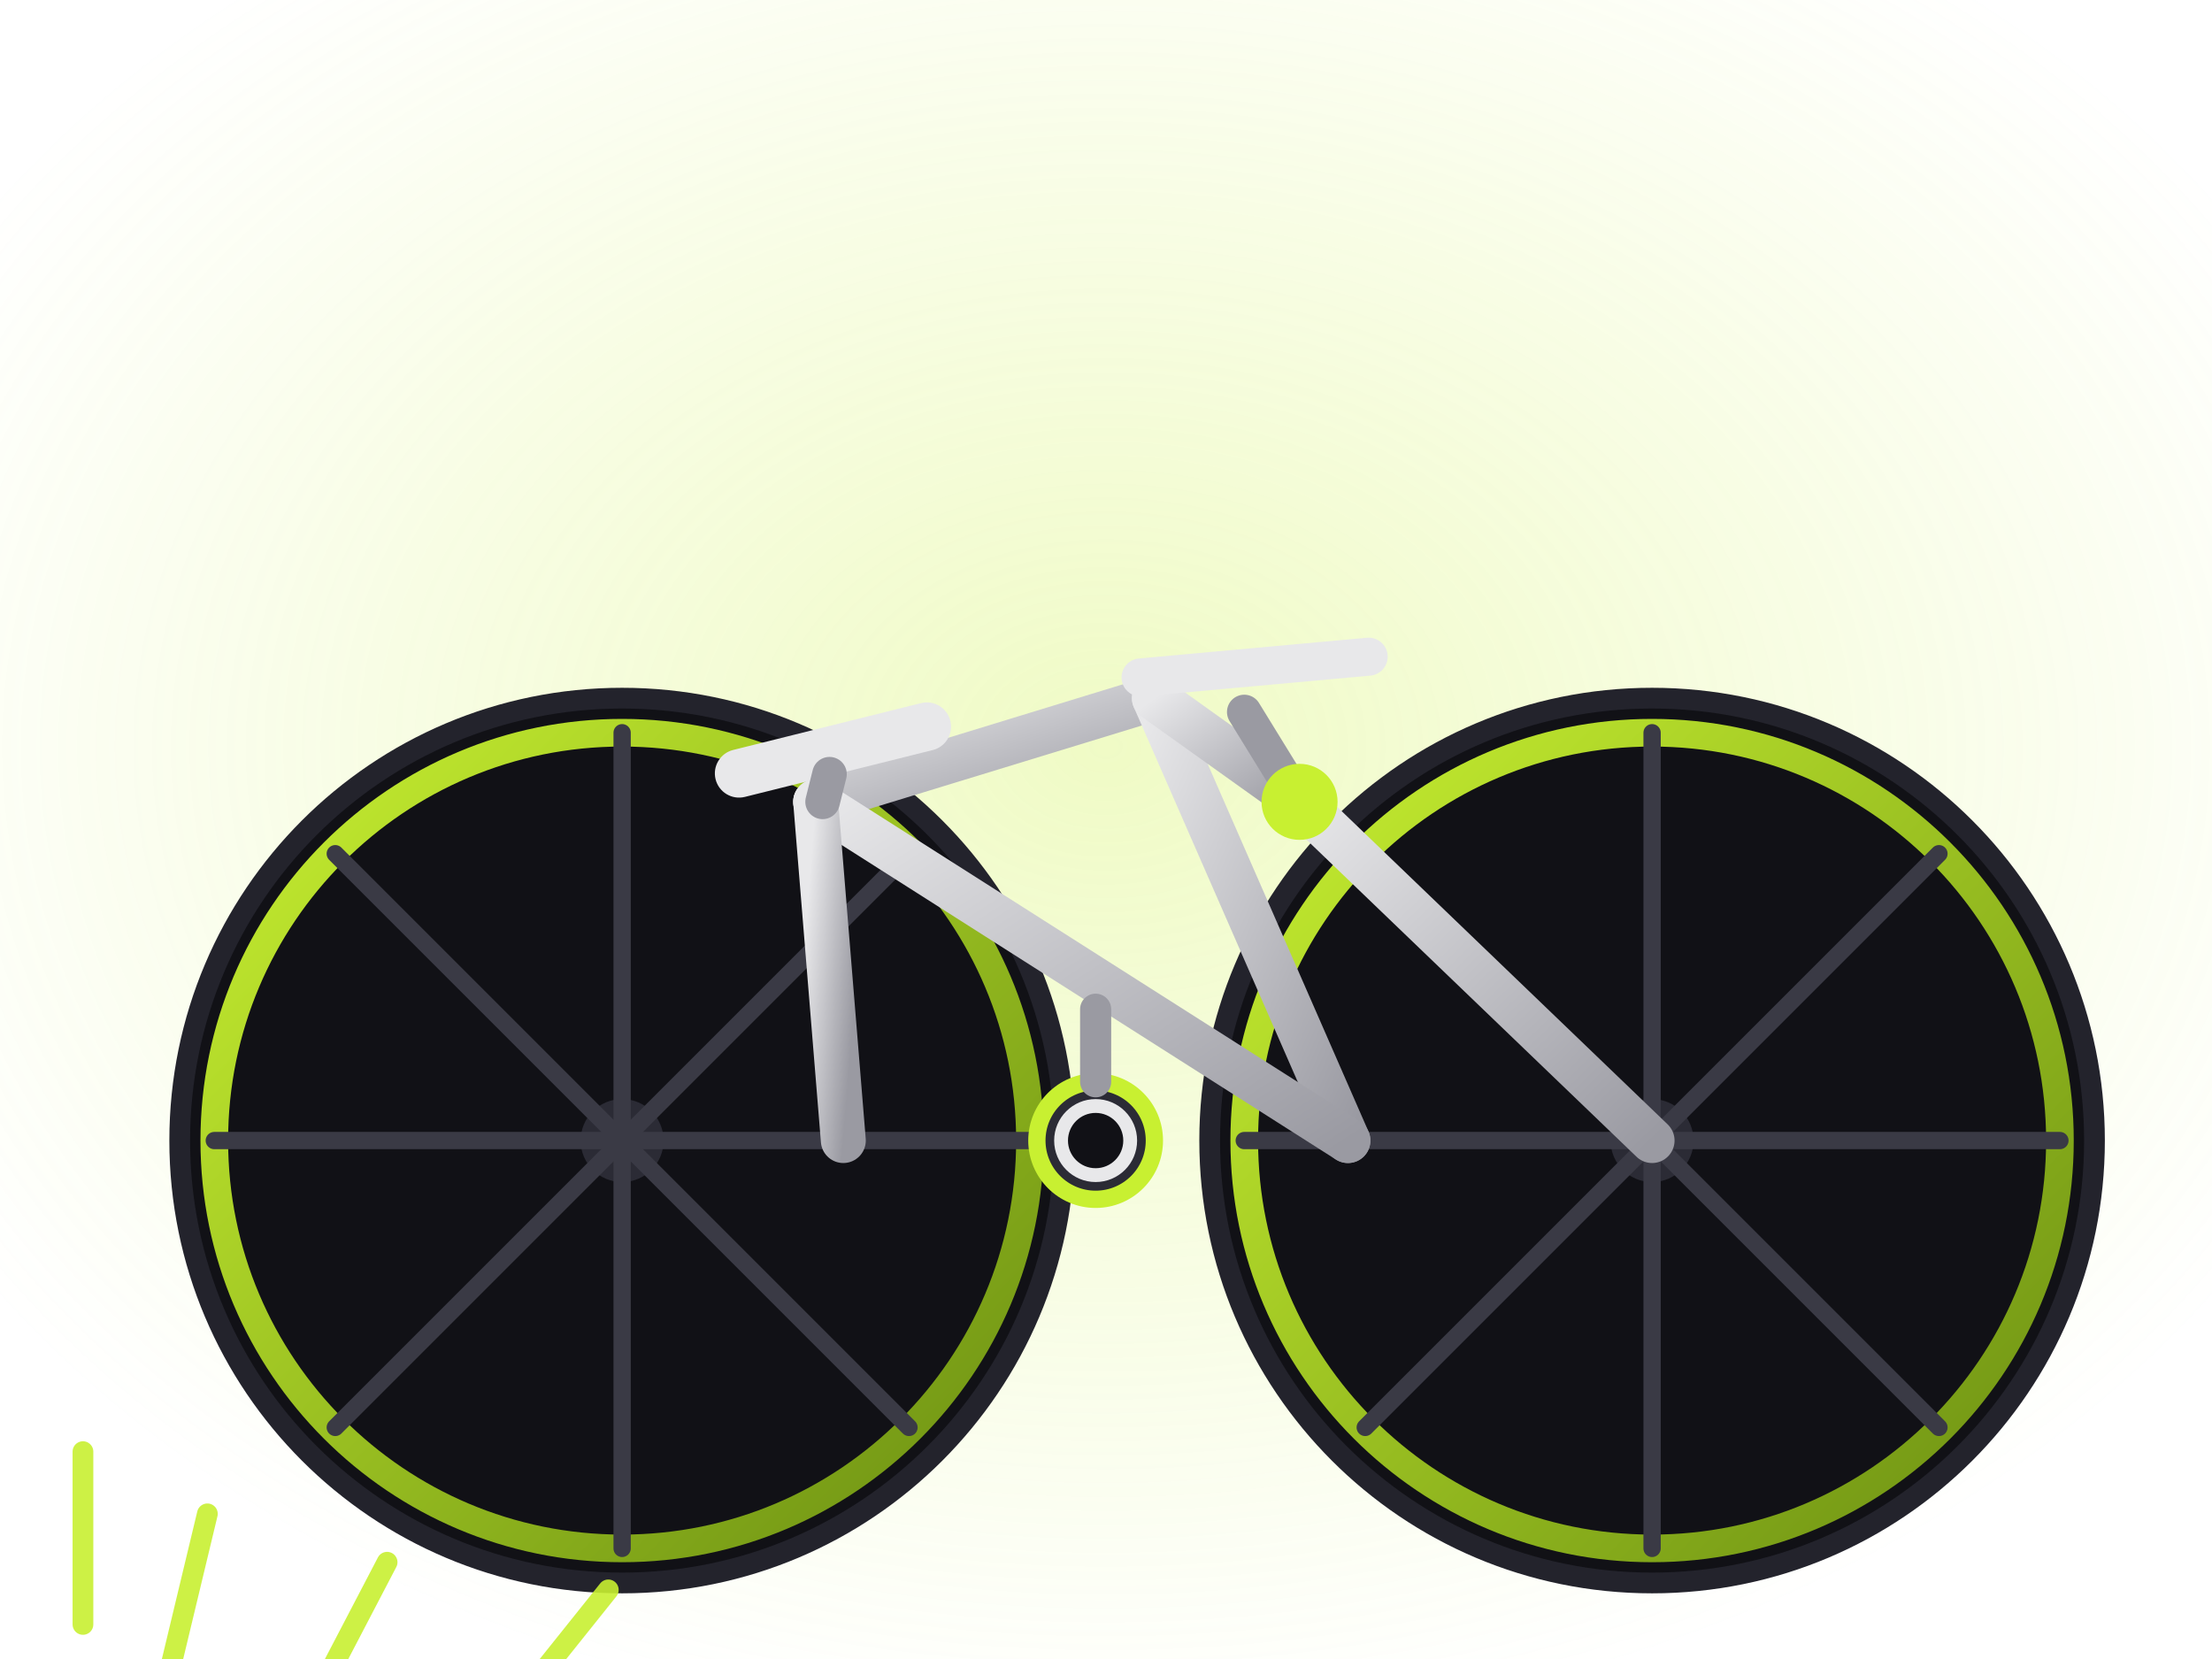
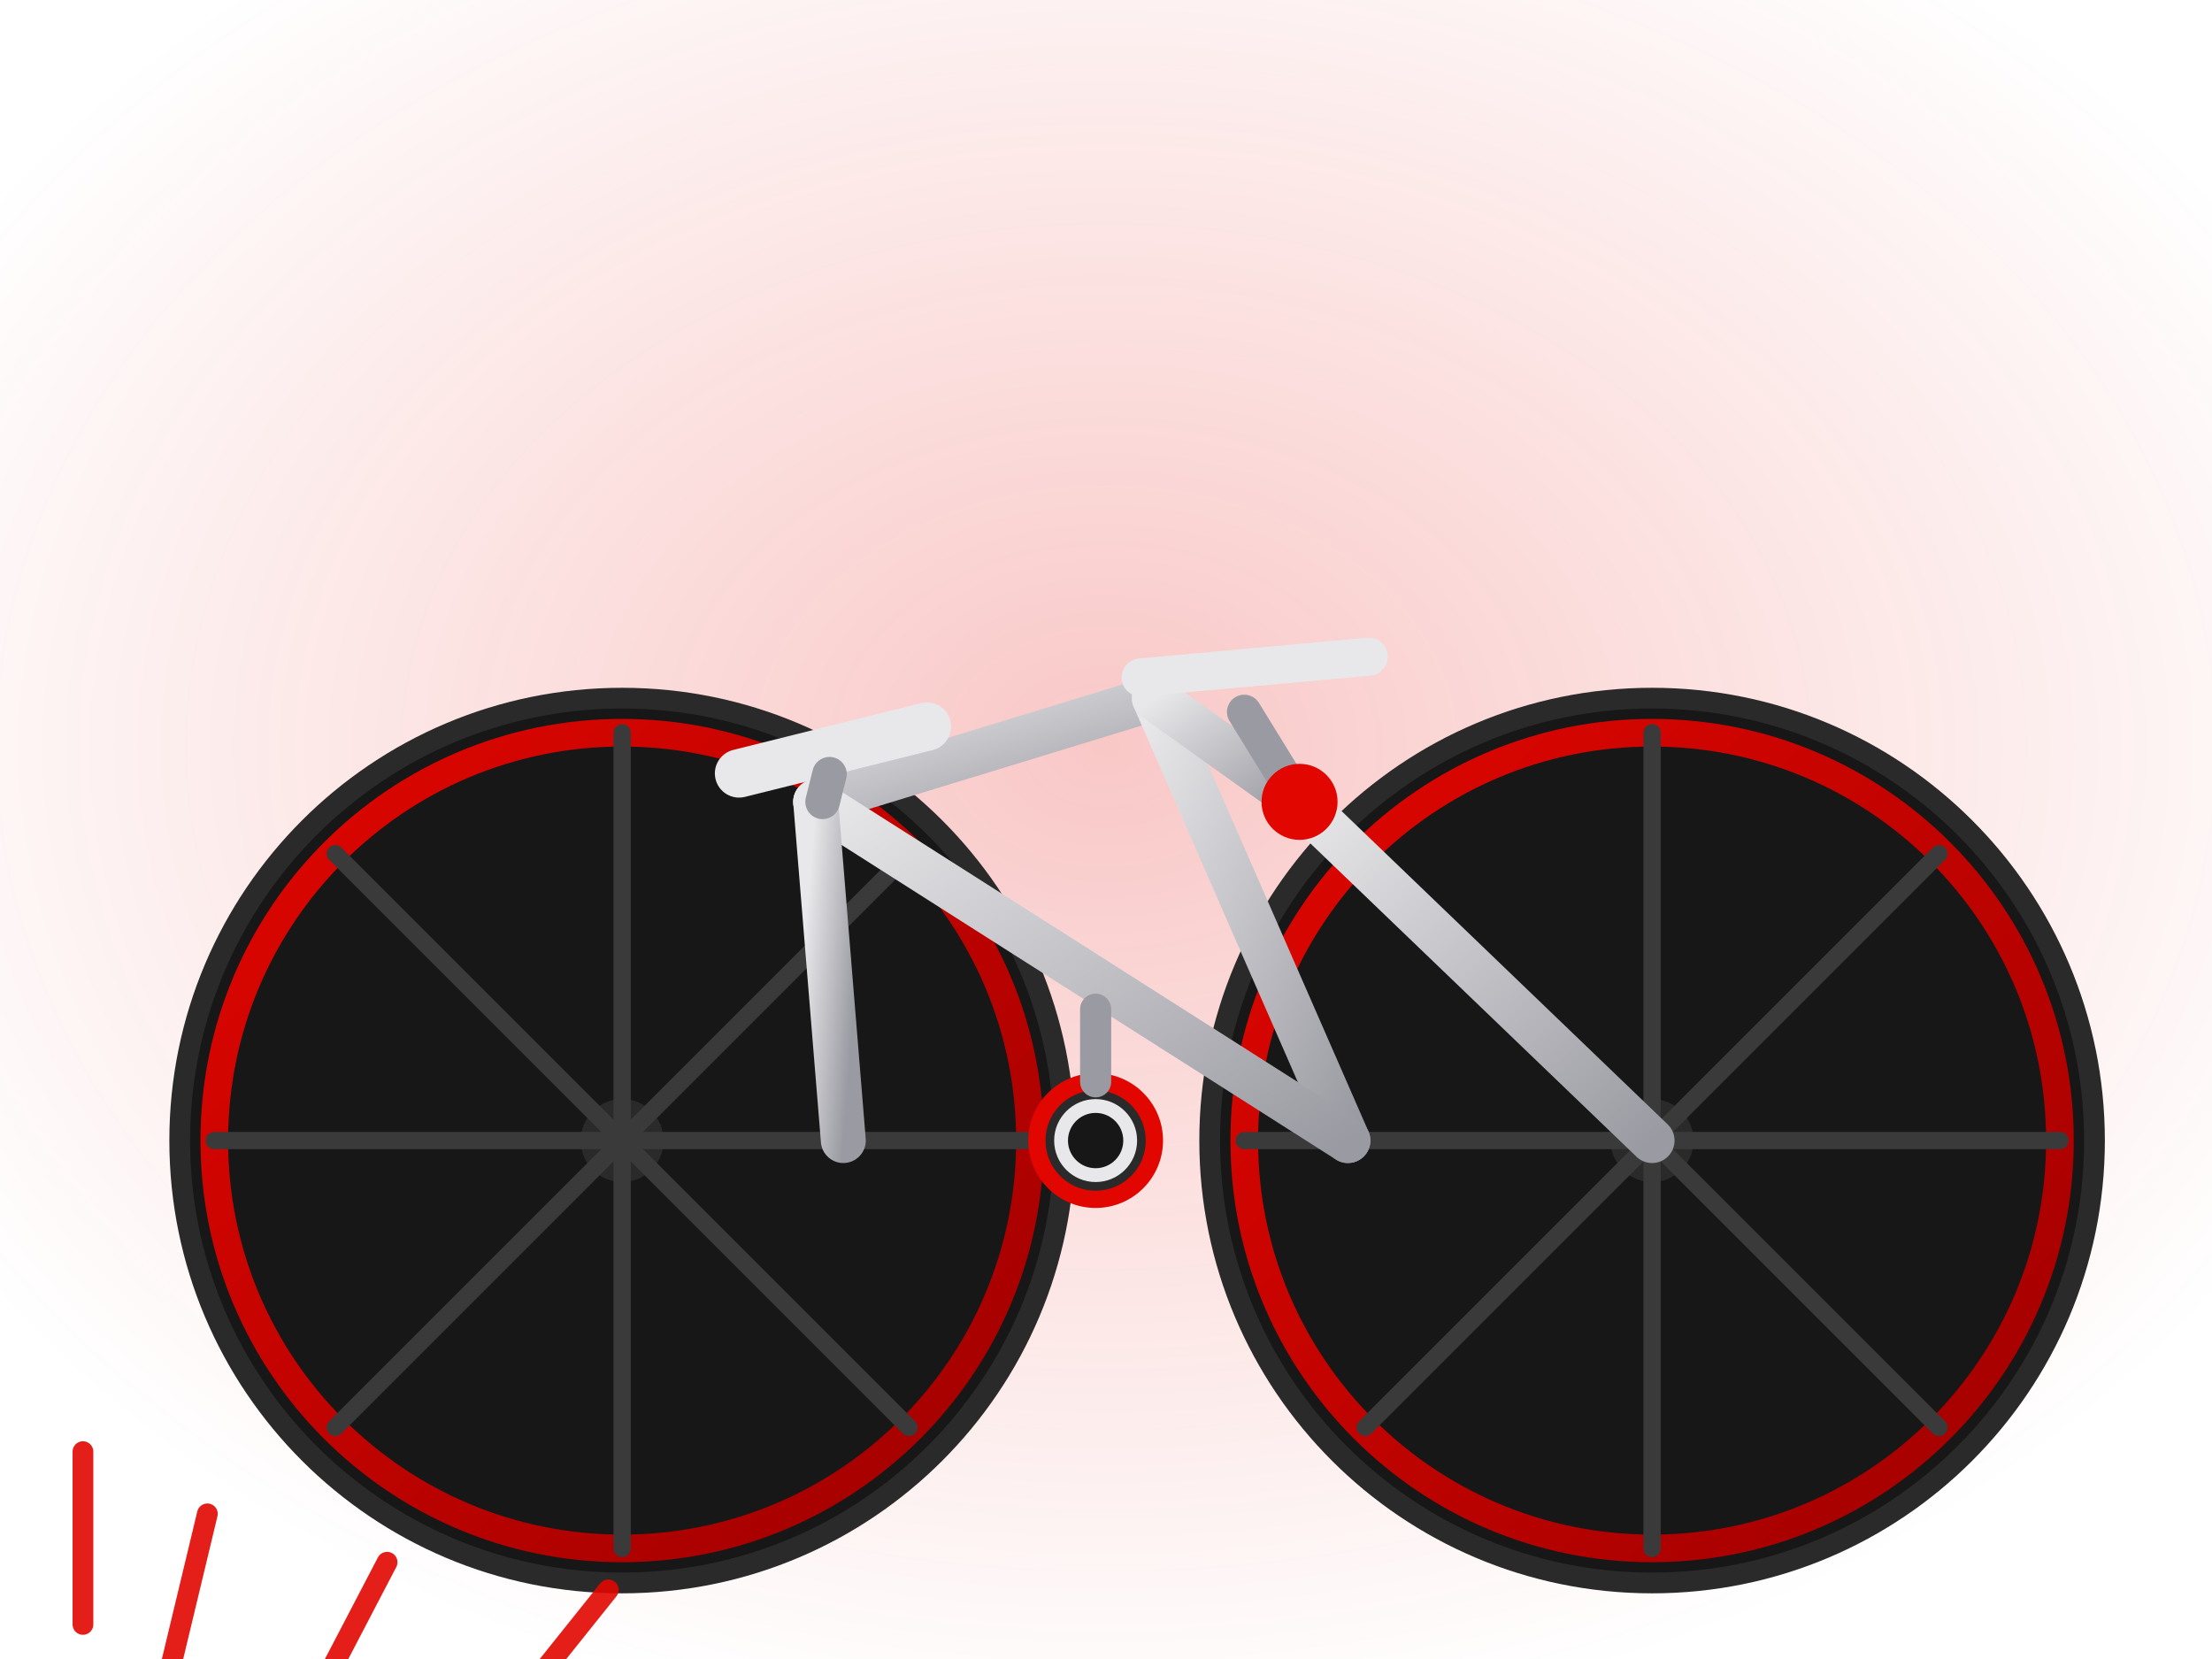
<svg xmlns="http://www.w3.org/2000/svg" viewBox="0 0 640 480" fill="none" role="img" aria-labelledby="heroBikeTitle">
  <defs>
    <linearGradient id="rimA" x1="0" y1="0" x2="1" y2="1">
-       <stop offset="0%" stop-color="#c8f031" />
-       <stop offset="100%" stop-color="#6b8f12" />
+       <stop offset="0%" stop-color="#e10600" />
+       <stop offset="100%" stop-color="#9e0000" />
    </linearGradient>
    <linearGradient id="frame" x1="0" y1="0" x2="1" y2="1">
      <stop offset="0%" stop-color="#e8e8ea" />
      <stop offset="100%" stop-color="#9a9aa2" />
    </linearGradient>
    <radialGradient id="glow" cx="50%" cy="45%" r="60%">
-       <stop offset="0%" stop-color="#c8f031" stop-opacity="0.28" />
-       <stop offset="100%" stop-color="#c8f031" stop-opacity="0" />
+       <stop offset="0%" stop-color="#e10600" stop-opacity="0.22" />
+       <stop offset="100%" stop-color="#e10600" stop-opacity="0" />
    </radialGradient>
  </defs>
  <rect width="640" height="480" fill="url(#glow)" />
  <g transform="translate(180,330)">
-     <circle r="128" fill="#111116" />
-     <circle r="128" stroke="#23232c" stroke-width="6" />
+     <circle r="128" fill="#171717" />
+     <circle r="128" stroke="#2a2a2a" stroke-width="6" />
    <circle r="118" stroke="url(#rimA)" stroke-width="8" />
-     <circle r="12" fill="#2b2b35" />
-     <g stroke="#3a3a45" stroke-width="5" stroke-linecap="round">
+     <circle r="12" fill="#2a2a2a" />
+     <g stroke="#3a3a3a" stroke-width="5" stroke-linecap="round">
      <line x1="0" y1="-118" x2="0" y2="118" />
      <line x1="-118" y1="0" x2="118" y2="0" />
      <line x1="-83" y1="-83" x2="83" y2="83" />
      <line x1="83" y1="-83" x2="-83" y2="83" />
    </g>
  </g>
  <g transform="translate(478,330)">
-     <circle r="128" fill="#111116" />
-     <circle r="128" stroke="#23232c" stroke-width="6" />
+     <circle r="128" fill="#171717" />
+     <circle r="128" stroke="#2a2a2a" stroke-width="6" />
    <circle r="118" stroke="url(#rimA)" stroke-width="8" />
-     <circle r="12" fill="#2b2b35" />
-     <g stroke="#3a3a45" stroke-width="5" stroke-linecap="round">
+     <circle r="12" fill="#2a2a2a" />
+     <g stroke="#3a3a3a" stroke-width="5" stroke-linecap="round">
      <line x1="0" y1="-118" x2="0" y2="118" />
      <line x1="-118" y1="0" x2="118" y2="0" />
      <line x1="-83" y1="-83" x2="83" y2="83" />
      <line x1="83" y1="-83" x2="-83" y2="83" />
    </g>
  </g>
  <g stroke="url(#frame)" stroke-width="13" stroke-linecap="round" stroke-linejoin="round">
    <path d="M236 232 L334 202" />
    <path d="M334 202 L390 330" />
    <path d="M236 232 L390 330" />
    <path d="M236 232 L244 330" />
    <path d="M334 202 L376 232" />
    <path d="M390 330 L478 330" />
    <path d="M376 232 L478 330" />
  </g>
  <path d="M390 330 L478 330" stroke="url(#rimA)" stroke-width="16" stroke-linecap="round" />
  <rect x="206" y="210" width="70" height="14" rx="7" transform="rotate(-14 241 217)" fill="#e8e8ea" />
  <path d="M240 224 L238 232" stroke="#9a9aa2" stroke-width="10" stroke-linecap="round" />
  <path d="M376 232 L360 206" stroke="#9a9aa2" stroke-width="10" stroke-linecap="round" />
  <path d="M330 196 L396 190" stroke="#e8e8ea" stroke-width="11" stroke-linecap="round" />
-   <circle cx="376" cy="232" r="11" fill="#c8f031" />
-   <circle cx="317" cy="330" r="17" fill="#2b2b35" stroke="#c8f031" stroke-width="5" />
+   <circle cx="376" cy="232" r="11" fill="#e10600" />
+   <circle cx="317" cy="330" r="17" fill="#2a2a2a" stroke="#e10600" stroke-width="5" />
  <path d="M317 313 L317 292" stroke="#9a9aa2" stroke-width="9" stroke-linecap="round" />
-   <circle cx="317" cy="330" r="10" fill="#111116" stroke="#e8e8ea" stroke-width="4" />
-   <g stroke="#c8f031" stroke-width="6" stroke-linecap="round" opacity="0.9">
+   <circle cx="317" cy="330" r="10" fill="#171717" stroke="#e8e8ea" stroke-width="4" />
+   <g stroke="#e10600" stroke-width="6" stroke-linecap="round" opacity="0.9">
    <line x1="24" y1="470" x2="24" y2="420" />
    <line x1="48" y1="488" x2="60" y2="438" />
    <line x1="88" y1="498" x2="112" y2="452" />
    <line x1="144" y1="500" x2="176" y2="460" />
  </g>
</svg>
